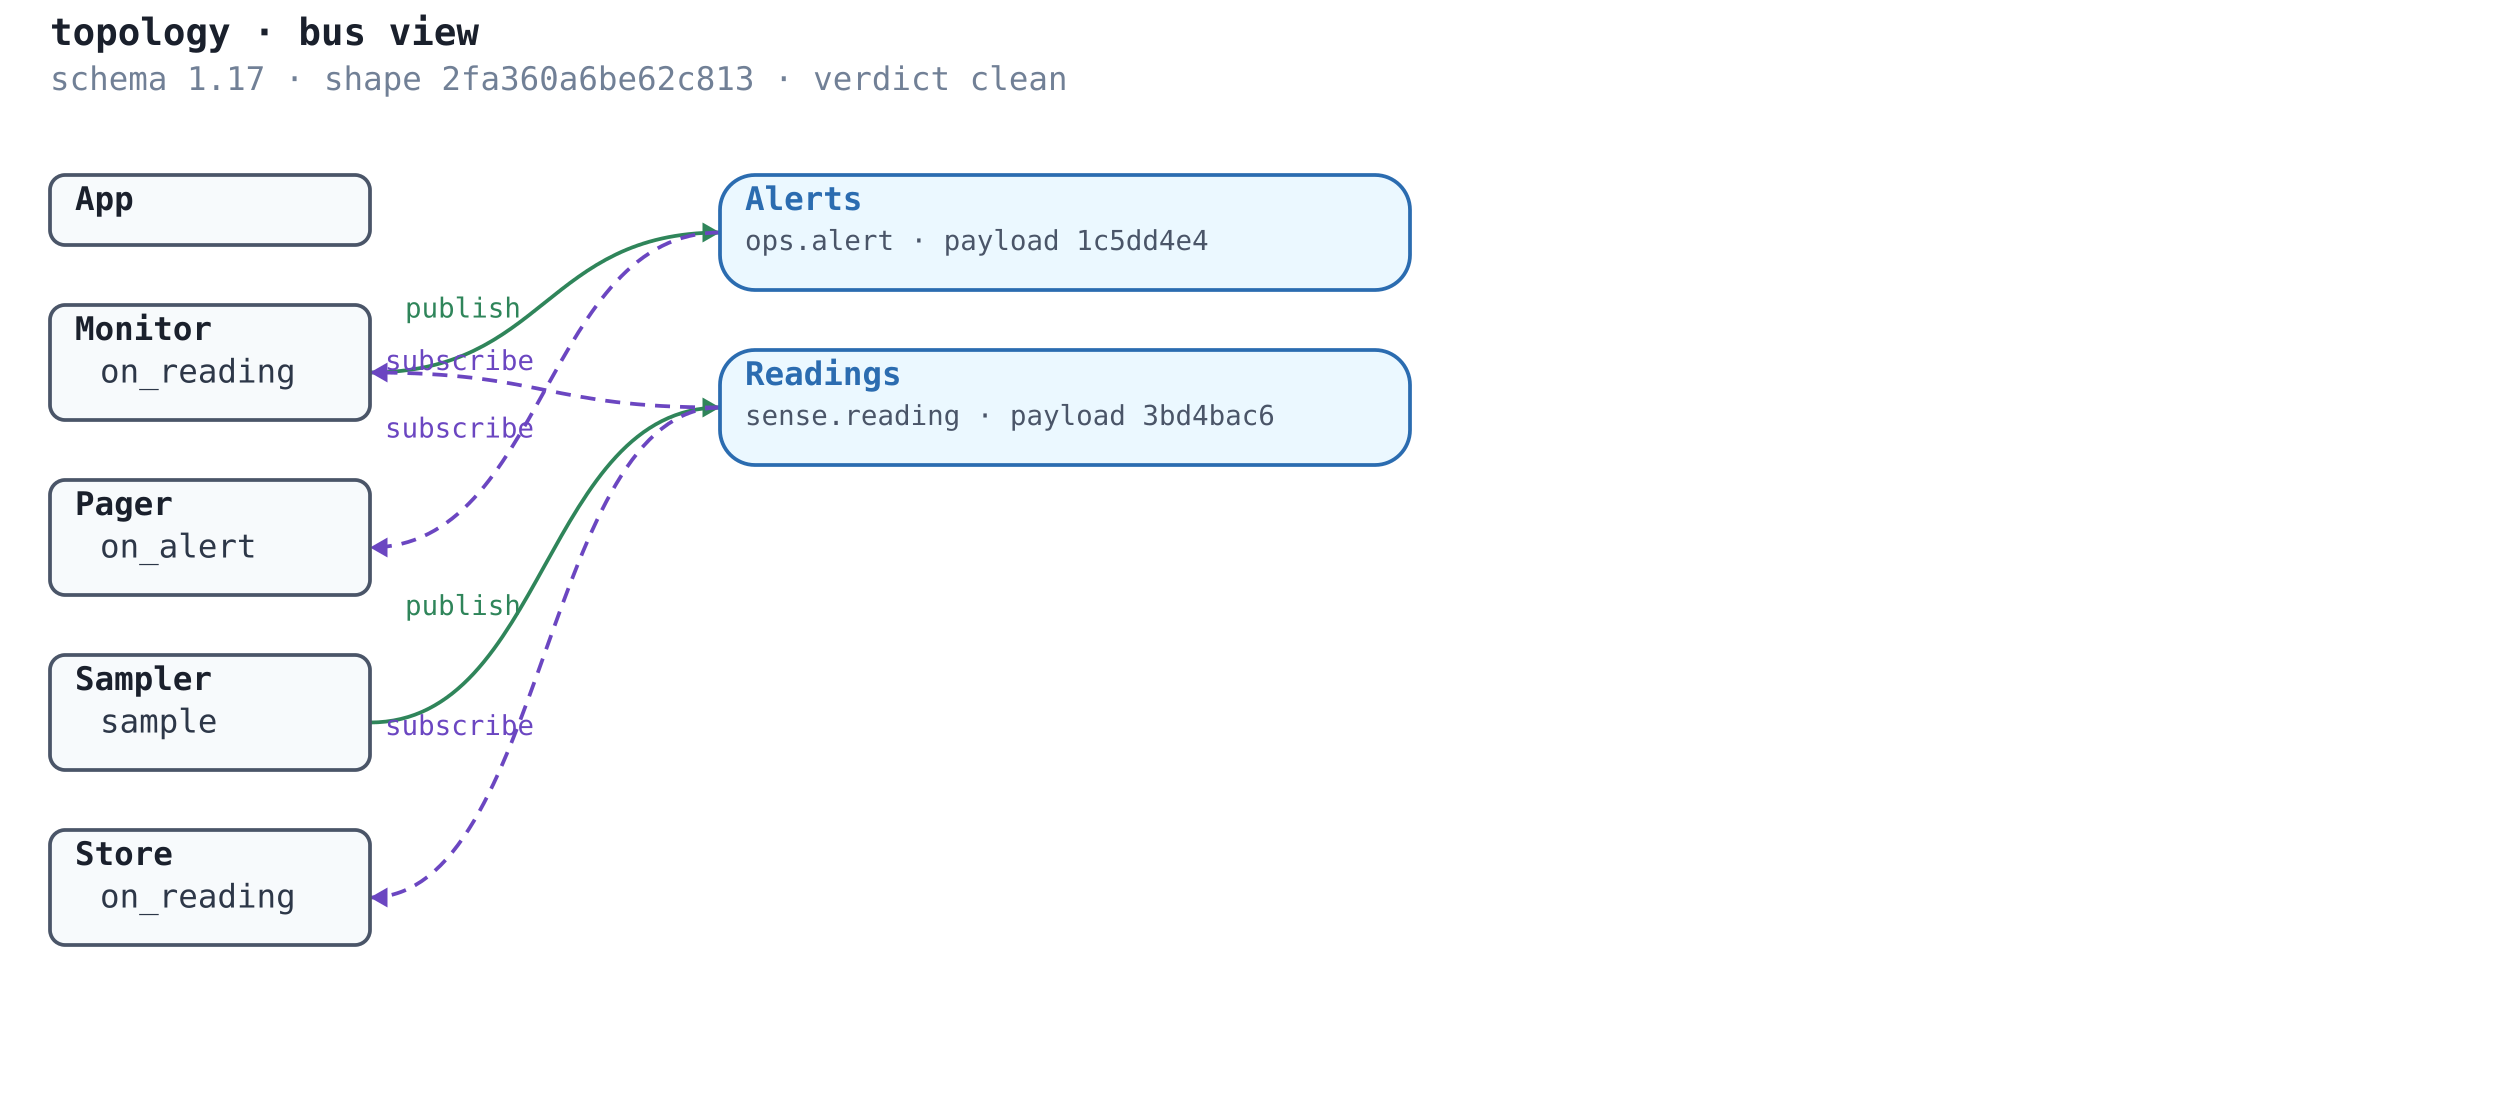
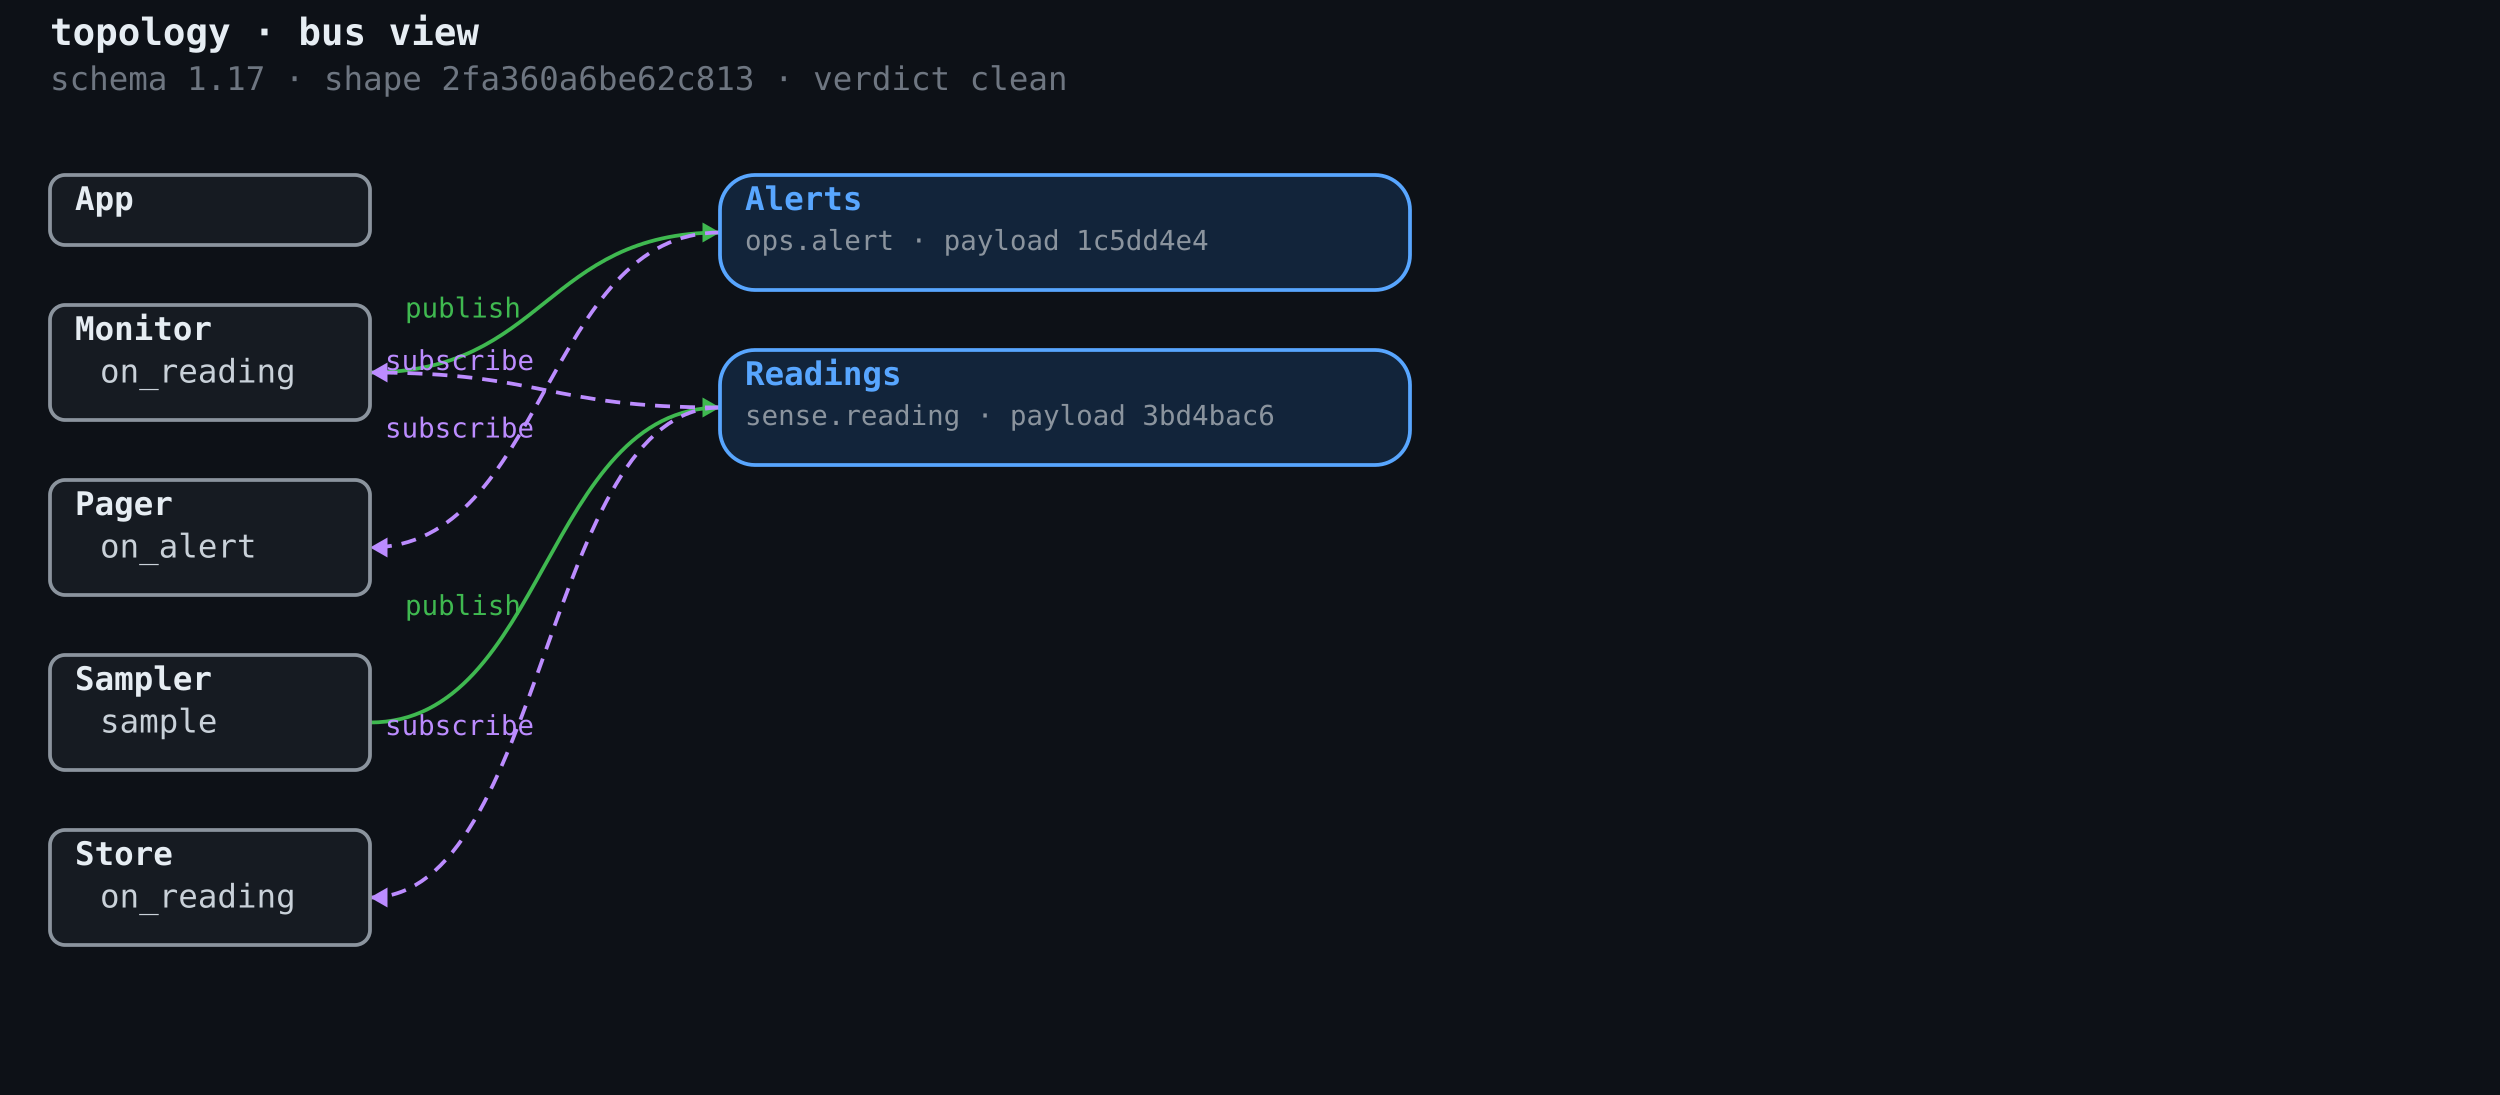
- <svg xmlns="http://www.w3.org/2000/svg" width="1000" height="438" viewBox="0 0 1000 438" font-family="monospace" font-size="13">
-   <rect x="0" y="0" width="1000" height="438" fill="#ffffff" />
+ <svg xmlns="http://www.w3.org/2000/svg" class="hale-topo" width="1000" height="438" viewBox="0 0 1000 438" font-family="monospace" font-size="13">
+   <style>
+ .hale-topo [fill="#ffffff"]{fill:#0d1117}
+ .hale-topo [stroke="#ffffff"]{stroke:#0d1117}
+ .hale-topo [fill="#f7fafc"]{fill:#161b22}
+ .hale-topo [stroke="#f7fafc"]{stroke:#161b22}
+ .hale-topo [fill="#ebf8ff"]{fill:#12243a}
+ .hale-topo [stroke="#ebf8ff"]{stroke:#12243a}
+ .hale-topo [fill="#f0fff4"]{fill:#0f2417}
+ .hale-topo [stroke="#f0fff4"]{stroke:#0f2417}
+ .hale-topo [fill="#fff5f5"]{fill:#2a1215}
+ .hale-topo [stroke="#fff5f5"]{stroke:#2a1215}
+ .hale-topo [fill="#fffff0"]{fill:#241f0d}
+ .hale-topo [stroke="#fffff0"]{stroke:#241f0d}
+ .hale-topo [fill="#1a202c"]{fill:#e6edf3}
+ .hale-topo [stroke="#1a202c"]{stroke:#e6edf3}
+ .hale-topo [fill="#2d3748"]{fill:#c9d1d9}
+ .hale-topo [stroke="#2d3748"]{stroke:#c9d1d9}
+ .hale-topo [fill="#4a5568"]{fill:#8b949e}
+ .hale-topo [stroke="#4a5568"]{stroke:#8b949e}
+ .hale-topo [fill="#718096"]{fill:#6e7681}
+ .hale-topo [stroke="#718096"]{stroke:#6e7681}
+ .hale-topo [fill="#2f855a"]{fill:#3fb950}
+ .hale-topo [stroke="#2f855a"]{stroke:#3fb950}
+ .hale-topo [fill="#6b46c1"]{fill:#bc8cff}
+ .hale-topo [stroke="#6b46c1"]{stroke:#bc8cff}
+ .hale-topo [fill="#c53030"]{fill:#f85149}
+ .hale-topo [stroke="#c53030"]{stroke:#f85149}
+ .hale-topo [fill="#d69e2e"]{fill:#d29922}
+ .hale-topo [stroke="#d69e2e"]{stroke:#d29922}
+ .hale-topo [fill="#2b6cb0"]{fill:#58a6ff}
+ .hale-topo [stroke="#2b6cb0"]{stroke:#58a6ff}
+ .hale-topo [fill="#b7791f"]{fill:#e3b341}
+ .hale-topo [stroke="#b7791f"]{stroke:#e3b341}
+ .hale-topo [fill="#22543d"]{fill:#7ee787}
+ .hale-topo [stroke="#22543d"]{stroke:#7ee787}
+ .hale-topo [fill="#742a2a"]{fill:#ffa198}
+ .hale-topo [stroke="#742a2a"]{stroke:#ffa198}
+ .hale-topo [fill="#744210"]{fill:#f2cc60}
+ .hale-topo [stroke="#744210"]{stroke:#f2cc60}
+ </style>
+   <rect class="bg" x="0" y="0" width="1000" height="438" fill="#ffffff" />
  <text x="20" y="18" font-size="15" font-weight="bold" fill="#1a202c">topology · bus view</text>
  <text x="20" y="36" fill="#718096">schema 1.17 · shape 2fa360a6be62c813 · verdict clean</text>
  <path d="M 148 149 C 218 149, 218 93, 288 93" fill="none" stroke="#2f855a" stroke-width="1.5" />
  <path d="M 288 93 l -7 -4 l 0 8 z" fill="#2f855a" />
  <text x="162" y="127" font-size="11" fill="#2f855a">publish</text>
  <path d="M 148 289 C 218 289, 218 163, 288 163" fill="none" stroke="#2f855a" stroke-width="1.5" />
  <path d="M 288 163 l -7 -4 l 0 8 z" fill="#2f855a" />
  <text x="162" y="246" font-size="11" fill="#2f855a">publish</text>
  <path d="M 288 93 C 218 93, 218 219, 148 219" fill="none" stroke="#6b46c1" stroke-width="1.5" stroke-dasharray="6,4" />
  <path d="M 148 219 l 7 -4 l 0 8 z" fill="#6b46c1" />
  <text x="154" y="175" font-size="11" fill="#6b46c1">subscribe</text>
  <path d="M 288 163 C 218 163, 218 149, 148 149" fill="none" stroke="#6b46c1" stroke-width="1.5" stroke-dasharray="6,4" />
  <path d="M 148 149 l 7 -4 l 0 8 z" fill="#6b46c1" />
  <text x="154" y="148" font-size="11" fill="#6b46c1">subscribe</text>
  <path d="M 288 163 C 218 163, 218 359, 148 359" fill="none" stroke="#6b46c1" stroke-width="1.5" stroke-dasharray="6,4" />
  <path d="M 148 359 l 7 -4 l 0 8 z" fill="#6b46c1" />
  <text x="154" y="294" font-size="11" fill="#6b46c1">subscribe</text>
  <rect x="20" y="70" width="128" height="28" rx="6" fill="#f7fafc" stroke="#4a5568" stroke-width="1.5" />
  <text x="30" y="84" font-weight="bold" fill="#1a202c">App</text>
  <rect x="20" y="122" width="128" height="46" rx="6" fill="#f7fafc" stroke="#4a5568" stroke-width="1.5" />
  <text x="30" y="136" font-weight="bold" fill="#1a202c">Monitor</text>
  <text x="40" y="153" fill="#2d3748">on_reading</text>
  <rect x="20" y="192" width="128" height="46" rx="6" fill="#f7fafc" stroke="#4a5568" stroke-width="1.5" />
  <text x="30" y="206" font-weight="bold" fill="#1a202c">Pager</text>
  <text x="40" y="223" fill="#2d3748">on_alert</text>
  <rect x="20" y="262" width="128" height="46" rx="6" fill="#f7fafc" stroke="#4a5568" stroke-width="1.5" />
  <text x="30" y="276" font-weight="bold" fill="#1a202c">Sampler</text>
  <text x="40" y="293" fill="#2d3748">sample</text>
  <rect x="20" y="332" width="128" height="46" rx="6" fill="#f7fafc" stroke="#4a5568" stroke-width="1.5" />
  <text x="30" y="346" font-weight="bold" fill="#1a202c">Store</text>
  <text x="40" y="363" fill="#2d3748">on_reading</text>
  <rect x="288" y="70" width="276" height="46" rx="14" fill="#ebf8ff" stroke="#2b6cb0" stroke-width="1.5" />
  <text x="298" y="84" font-weight="bold" fill="#2b6cb0">Alerts</text>
  <text x="298" y="100" font-size="11" fill="#4a5568">ops.alert · payload 1c5dd4e4</text>
  <rect x="288" y="140" width="276" height="46" rx="14" fill="#ebf8ff" stroke="#2b6cb0" stroke-width="1.5" />
  <text x="298" y="154" font-weight="bold" fill="#2b6cb0">Readings</text>
  <text x="298" y="170" font-size="11" fill="#4a5568">sense.reading · payload 3bd4bac6</text>
</svg>
